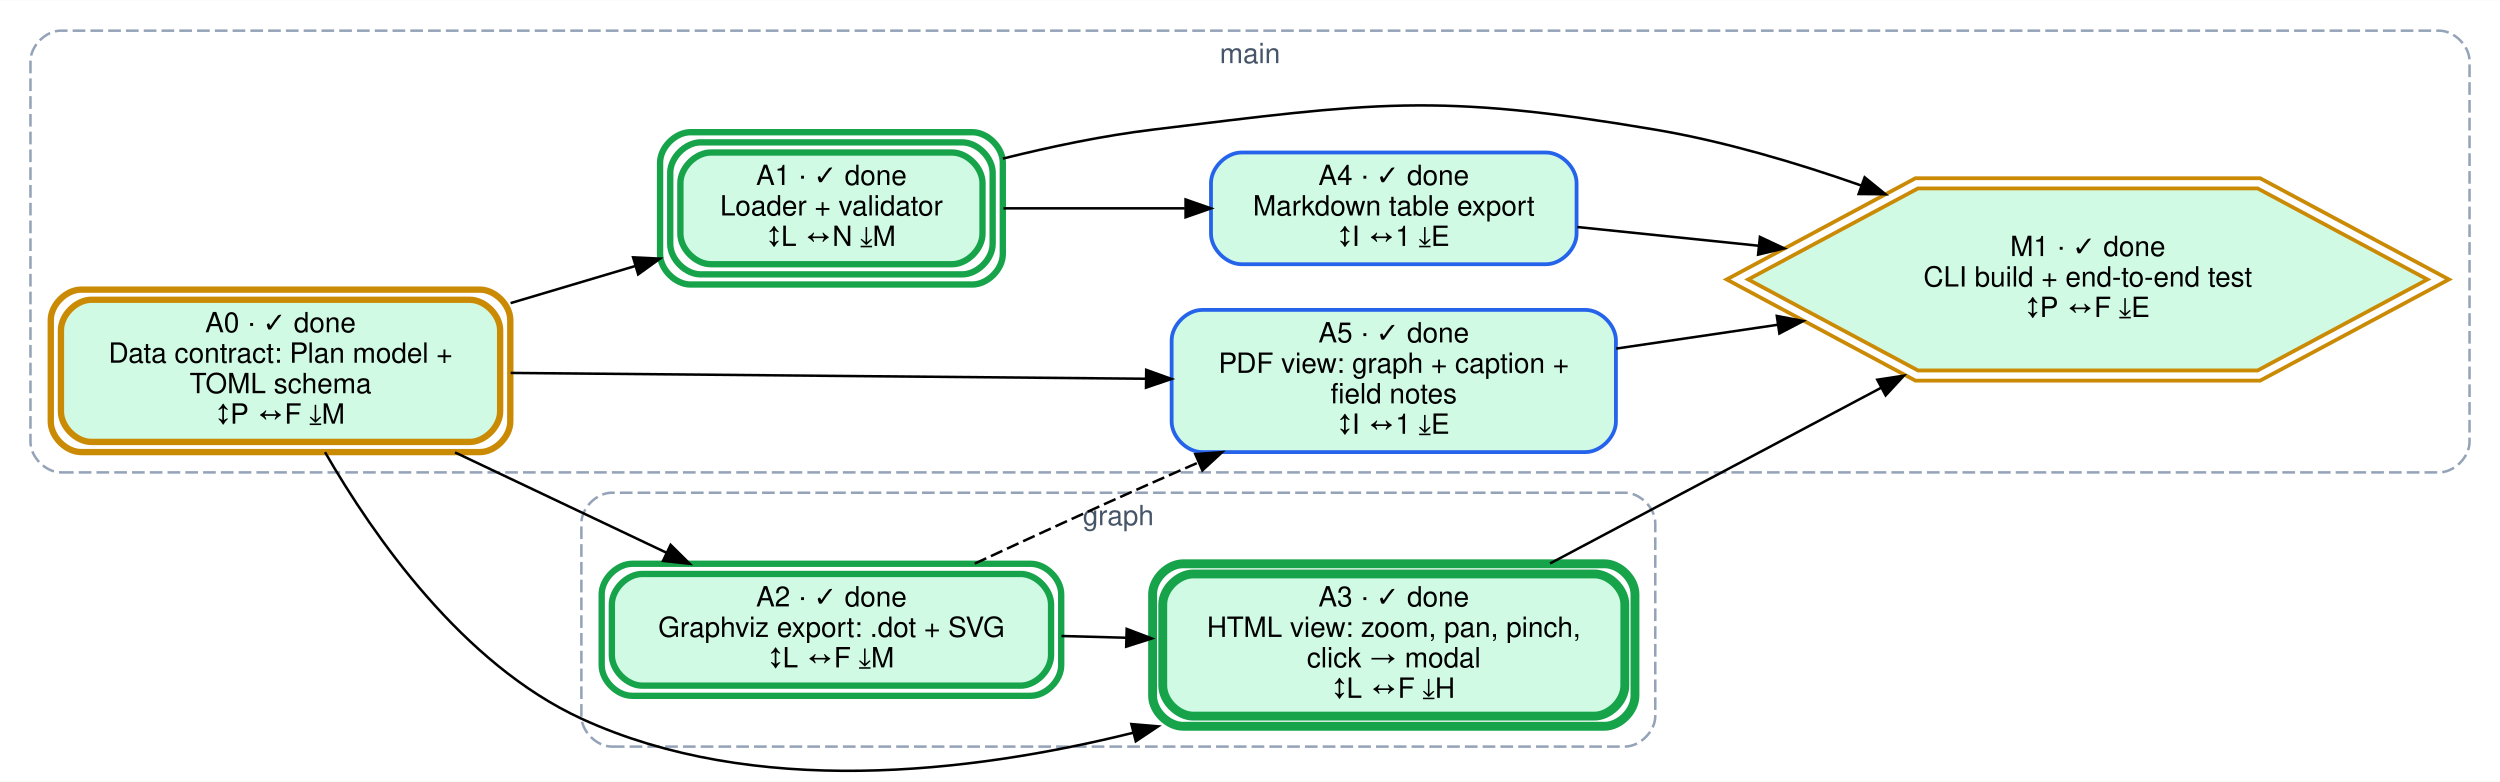
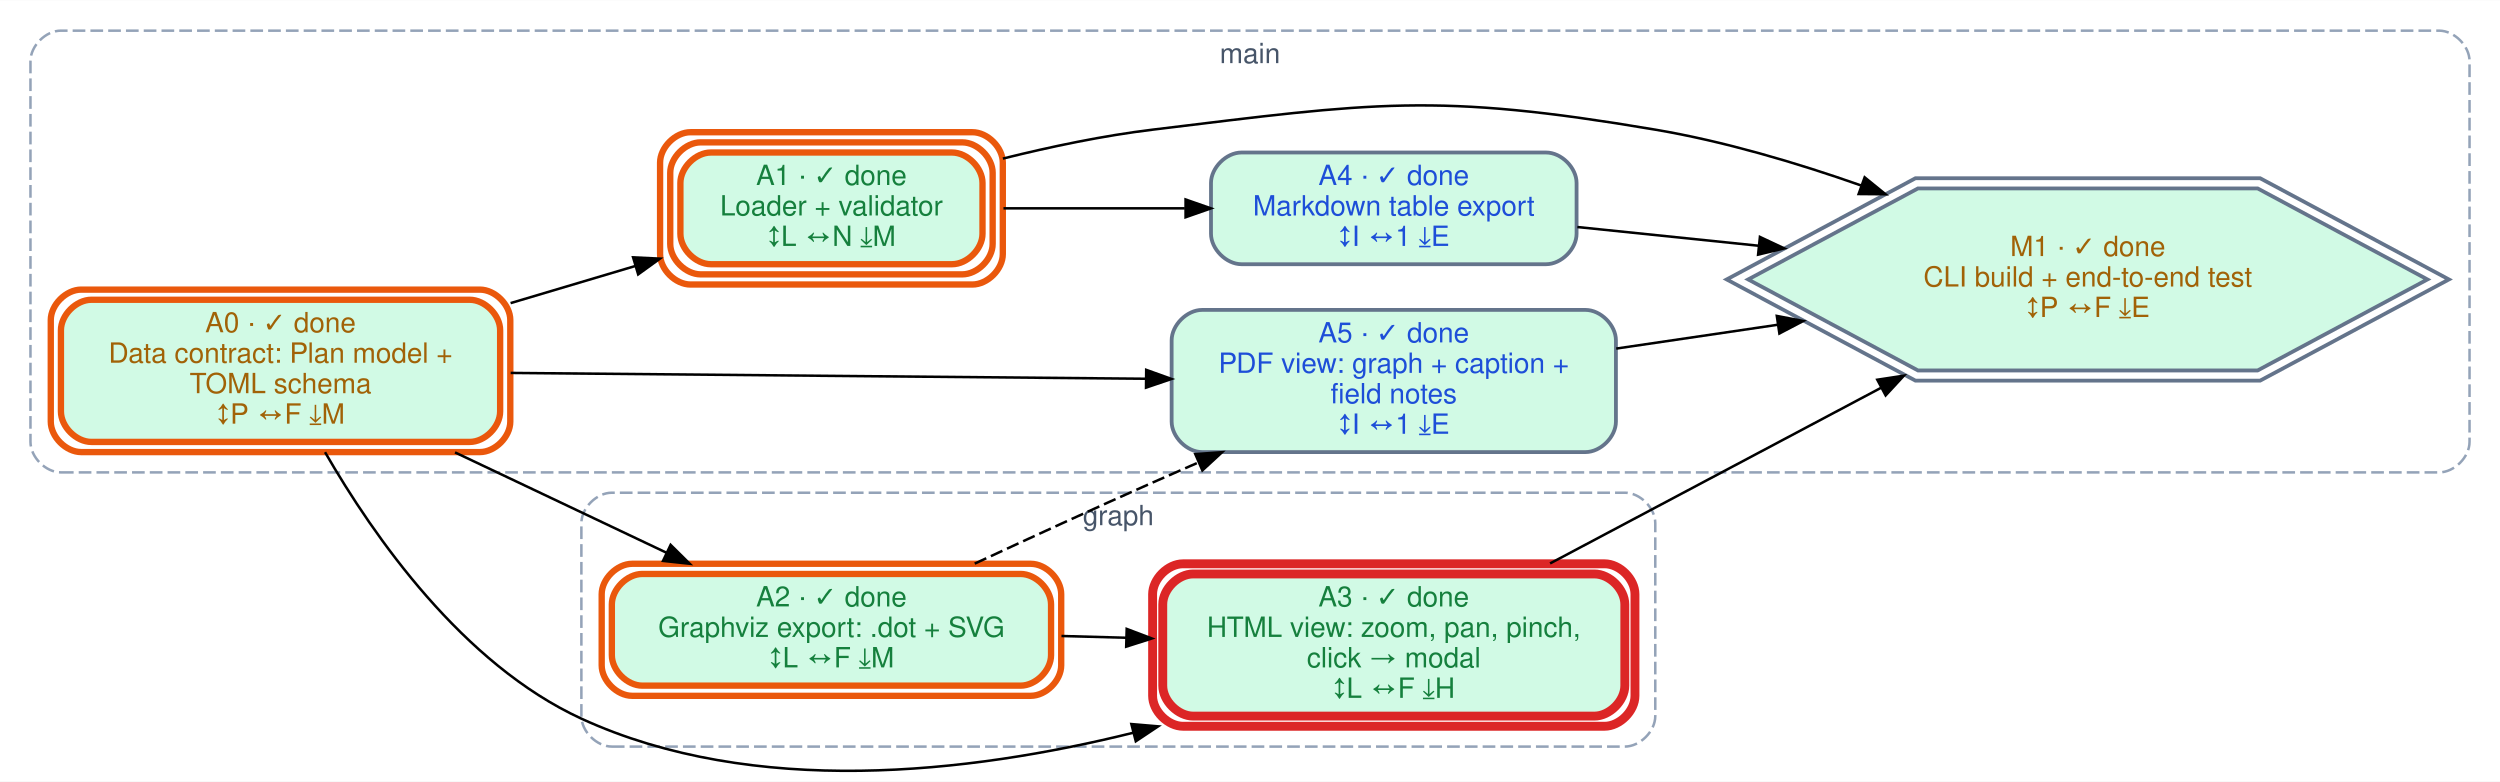
<svg xmlns="http://www.w3.org/2000/svg" width="985pt" height="308pt" viewBox="0.00 0.00 984.73 307.77">
  <g id="graph0" class="graph" transform="scale(1 1) rotate(0) translate(4 303.77)">
    <polygon fill="white" stroke="transparent" points="-4,4 -4,-303.77 980.73,-303.77 980.73,4 -4,4" />
    <g id="clust1" class="cluster lane">
      <path fill="none" stroke="#94a3b8" stroke-dasharray="5,2" d="M20,-117.77C20,-117.77 956.73,-117.77 956.73,-117.77 962.73,-117.77 968.73,-123.77 968.73,-129.77 968.73,-129.77 968.73,-279.77 968.73,-279.77 968.73,-285.77 962.73,-291.77 956.73,-291.77 956.73,-291.77 20,-291.77 20,-291.77 14,-291.77 8,-285.77 8,-279.77 8,-279.77 8,-129.77 8,-129.77 8,-123.77 14,-117.77 20,-117.77" />
      <text text-anchor="middle" x="488.37" y="-278.97" font-family="Helvetica,sans-Serif" font-size="11.00" fill="#475569">main</text>
    </g>
    <g id="clust2" class="cluster lane">
      <path fill="none" stroke="#94a3b8" stroke-dasharray="5,2" d="M237,-9.77C237,-9.77 636,-9.77 636,-9.77 642,-9.77 648,-15.77 648,-21.77 648,-21.77 648,-97.77 648,-97.77 648,-103.77 642,-109.77 636,-109.77 636,-109.77 237,-109.77 237,-109.77 231,-109.77 225,-103.77 225,-97.77 225,-97.77 225,-21.77 225,-21.77 225,-15.77 231,-9.77 237,-9.77" />
      <text text-anchor="middle" x="436.5" y="-96.97" font-family="Helvetica,sans-Serif" font-size="11.00" fill="#475569">graph</text>
    </g>
    <g id="node-A0" class="node kind-atom status-done scope-P amount-F complexity-M">
-       <path fill="#d1fae5" stroke="#ca8a04" stroke-width="2.5" d="M181,-185.77C181,-185.77 32,-185.77 32,-185.77 26,-185.77 20,-179.77 20,-173.77 20,-173.77 20,-141.77 20,-141.77 20,-135.77 26,-129.77 32,-129.77 32,-129.77 181,-129.77 181,-129.77 187,-129.77 193,-135.77 193,-141.77 193,-141.77 193,-173.77 193,-173.77 193,-179.77 187,-185.77 181,-185.77" />
-       <path fill="none" stroke="#ca8a04" stroke-width="2.5" d="M185,-189.77C185,-189.77 28,-189.77 28,-189.77 22,-189.77 16,-183.77 16,-177.77 16,-177.77 16,-137.77 16,-137.77 16,-131.77 22,-125.77 28,-125.77 28,-125.77 185,-125.77 185,-125.77 191,-125.77 197,-131.77 197,-137.77 197,-137.77 197,-177.77 197,-177.77 197,-183.77 191,-189.77 185,-189.77" />
-       <text text-anchor="middle" x="106.5" y="-172.97" font-family="Helvetica,sans-Serif" font-size="11.00">A0 · ✓ done</text>
-       <text text-anchor="middle" x="106.5" y="-160.97" font-family="Helvetica,sans-Serif" font-size="11.00">Data contract: Plan model +</text>
-       <text text-anchor="middle" x="106.5" y="-148.97" font-family="Helvetica,sans-Serif" font-size="11.00">TOML schema</text>
-       <text text-anchor="middle" x="106.5" y="-136.97" font-family="Helvetica,sans-Serif" font-size="11.00">↕P ↔F ⤓M</text>
+       <path fill="#d1fae5" stroke="#ea580c" stroke-width="2.5" d="M181,-185.77C181,-185.77 32,-185.77 32,-185.77 26,-185.77 20,-179.77 20,-173.77 20,-173.77 20,-141.77 20,-141.77 20,-135.77 26,-129.77 32,-129.77 32,-129.77 181,-129.77 181,-129.77 187,-129.77 193,-135.77 193,-141.77 193,-141.77 193,-173.77 193,-173.77 193,-179.77 187,-185.77 181,-185.77" />
+       <path fill="none" stroke="#ea580c" stroke-width="2.5" d="M185,-189.77C185,-189.77 28,-189.77 28,-189.77 22,-189.77 16,-183.77 16,-177.77 16,-177.77 16,-137.77 16,-137.77 16,-131.77 22,-125.77 28,-125.77 28,-125.77 185,-125.77 185,-125.77 191,-125.77 197,-131.77 197,-137.77 197,-137.77 197,-177.77 197,-177.77 197,-183.77 191,-189.77 185,-189.77" />
+       <text text-anchor="middle" x="106.5" y="-172.97" font-family="Helvetica,sans-Serif" font-size="11.00" fill="#a16207">A0 · ✓ done</text>
+       <text text-anchor="middle" x="106.5" y="-160.97" font-family="Helvetica,sans-Serif" font-size="11.00" fill="#a16207">Data contract: Plan model +</text>
+       <text text-anchor="middle" x="106.5" y="-148.97" font-family="Helvetica,sans-Serif" font-size="11.00" fill="#a16207">TOML schema</text>
+       <text text-anchor="middle" x="106.5" y="-136.97" font-family="Helvetica,sans-Serif" font-size="11.00" fill="#a16207">↕P ↔F ⤓M</text>
    </g>
    <g id="node-A1" class="node kind-atom status-done scope-L amount-N complexity-M">
-       <path fill="#d1fae5" stroke="#16a34a" stroke-width="2.5" d="M371,-243.77C371,-243.77 276,-243.77 276,-243.77 270,-243.77 264,-237.77 264,-231.77 264,-231.77 264,-211.77 264,-211.77 264,-205.77 270,-199.77 276,-199.77 276,-199.77 371,-199.77 371,-199.77 377,-199.77 383,-205.77 383,-211.77 383,-211.77 383,-231.77 383,-231.77 383,-237.77 377,-243.77 371,-243.77" />
-       <path fill="none" stroke="#16a34a" stroke-width="2.5" d="M375,-247.77C375,-247.77 272,-247.77 272,-247.77 266,-247.77 260,-241.77 260,-235.77 260,-235.77 260,-207.77 260,-207.77 260,-201.77 266,-195.77 272,-195.77 272,-195.77 375,-195.77 375,-195.77 381,-195.77 387,-201.77 387,-207.77 387,-207.77 387,-235.77 387,-235.77 387,-241.77 381,-247.77 375,-247.77" />
-       <path fill="none" stroke="#16a34a" stroke-width="2.5" d="M379,-251.77C379,-251.77 268,-251.77 268,-251.77 262,-251.77 256,-245.77 256,-239.77 256,-239.77 256,-203.77 256,-203.77 256,-197.77 262,-191.77 268,-191.77 268,-191.77 379,-191.77 379,-191.77 385,-191.77 391,-197.77 391,-203.77 391,-203.77 391,-239.77 391,-239.77 391,-245.77 385,-251.77 379,-251.77" />
-       <text text-anchor="middle" x="323.5" y="-230.97" font-family="Helvetica,sans-Serif" font-size="11.00">A1 · ✓ done</text>
-       <text text-anchor="middle" x="323.5" y="-218.97" font-family="Helvetica,sans-Serif" font-size="11.00">Loader + validator</text>
-       <text text-anchor="middle" x="323.5" y="-206.97" font-family="Helvetica,sans-Serif" font-size="11.00">↕L ↔N ⤓M</text>
+       <path fill="#d1fae5" stroke="#ea580c" stroke-width="2.5" d="M371,-243.77C371,-243.77 276,-243.77 276,-243.77 270,-243.77 264,-237.77 264,-231.77 264,-231.77 264,-211.77 264,-211.77 264,-205.77 270,-199.77 276,-199.77 276,-199.77 371,-199.77 371,-199.77 377,-199.77 383,-205.77 383,-211.77 383,-211.77 383,-231.77 383,-231.77 383,-237.77 377,-243.77 371,-243.77" />
+       <path fill="none" stroke="#ea580c" stroke-width="2.5" d="M375,-247.77C375,-247.77 272,-247.77 272,-247.77 266,-247.77 260,-241.77 260,-235.77 260,-235.77 260,-207.77 260,-207.77 260,-201.77 266,-195.77 272,-195.77 272,-195.77 375,-195.77 375,-195.77 381,-195.77 387,-201.77 387,-207.77 387,-207.77 387,-235.77 387,-235.77 387,-241.77 381,-247.77 375,-247.77" />
+       <path fill="none" stroke="#ea580c" stroke-width="2.5" d="M379,-251.77C379,-251.77 268,-251.77 268,-251.77 262,-251.77 256,-245.77 256,-239.77 256,-239.77 256,-203.77 256,-203.77 256,-197.77 262,-191.77 268,-191.77 268,-191.77 379,-191.77 379,-191.77 385,-191.77 391,-197.77 391,-203.77 391,-203.77 391,-239.77 391,-239.77 391,-245.77 385,-251.77 379,-251.77" />
+       <text text-anchor="middle" x="323.5" y="-230.97" font-family="Helvetica,sans-Serif" font-size="11.00" fill="#15803d">A1 · ✓ done</text>
+       <text text-anchor="middle" x="323.5" y="-218.97" font-family="Helvetica,sans-Serif" font-size="11.00" fill="#15803d">Loader + validator</text>
+       <text text-anchor="middle" x="323.5" y="-206.97" font-family="Helvetica,sans-Serif" font-size="11.00" fill="#15803d">↕L ↔N ⤓M</text>
    </g>
    <g id="edge1" class="edge seam-build">
      <path fill="none" stroke="black" d="M197.12,-184.45C213.44,-189.31 230.32,-194.34 246.21,-199.06" />
      <polygon fill="black" stroke="black" points="245.37,-202.47 255.96,-201.97 247.37,-195.76 245.37,-202.47" />
    </g>
    <g id="node-A5" class="node kind-atom status-done scope-I amount-1 complexity-E">
-       <path fill="#d1fae5" stroke="#2563eb" stroke-width="1.5" d="M620.5,-181.77C620.5,-181.77 469.5,-181.77 469.5,-181.77 463.5,-181.77 457.5,-175.77 457.5,-169.77 457.5,-169.77 457.5,-137.77 457.5,-137.77 457.5,-131.77 463.5,-125.77 469.5,-125.77 469.5,-125.77 620.5,-125.77 620.5,-125.77 626.5,-125.77 632.5,-131.77 632.5,-137.77 632.5,-137.77 632.5,-169.77 632.5,-169.77 632.5,-175.77 626.5,-181.77 620.5,-181.77" />
-       <text text-anchor="middle" x="545" y="-168.97" font-family="Helvetica,sans-Serif" font-size="11.00">A5 · ✓ done</text>
-       <text text-anchor="middle" x="545" y="-156.97" font-family="Helvetica,sans-Serif" font-size="11.00">PDF view: graph + caption +</text>
-       <text text-anchor="middle" x="545" y="-144.97" font-family="Helvetica,sans-Serif" font-size="11.00">field notes</text>
-       <text text-anchor="middle" x="545" y="-132.97" font-family="Helvetica,sans-Serif" font-size="11.00">↕I ↔1 ⤓E</text>
+       <path fill="#d1fae5" stroke="#64748b" stroke-width="1.5" d="M620.5,-181.77C620.5,-181.77 469.5,-181.77 469.5,-181.77 463.5,-181.77 457.5,-175.77 457.5,-169.77 457.5,-169.77 457.5,-137.77 457.5,-137.77 457.5,-131.77 463.5,-125.77 469.5,-125.77 469.5,-125.77 620.5,-125.77 620.5,-125.77 626.5,-125.77 632.5,-131.77 632.5,-137.77 632.5,-137.77 632.5,-169.77 632.5,-169.77 632.5,-175.77 626.5,-181.77 620.5,-181.77" />
+       <text text-anchor="middle" x="545" y="-168.97" font-family="Helvetica,sans-Serif" font-size="11.00" fill="#1d4ed8">A5 · ✓ done</text>
+       <text text-anchor="middle" x="545" y="-156.97" font-family="Helvetica,sans-Serif" font-size="11.00" fill="#1d4ed8">PDF view: graph + caption +</text>
+       <text text-anchor="middle" x="545" y="-144.97" font-family="Helvetica,sans-Serif" font-size="11.00" fill="#1d4ed8">field notes</text>
+       <text text-anchor="middle" x="545" y="-132.97" font-family="Helvetica,sans-Serif" font-size="11.00" fill="#1d4ed8">↕I ↔1 ⤓E</text>
    </g>
    <g id="edge6" class="edge seam-build">
      <path fill="none" stroke="black" d="M197.15,-156.95C269.95,-156.29 372.42,-155.35 447.1,-154.66" />
      <polygon fill="black" stroke="black" points="447.48,-158.16 457.44,-154.57 447.41,-151.16 447.48,-158.16" />
    </g>
    <g id="node-A2" class="node kind-atom status-done scope-L amount-F complexity-M">
-       <path fill="#d1fae5" stroke="#16a34a" stroke-width="2.5" d="M398,-77.77C398,-77.77 249,-77.77 249,-77.77 243,-77.77 237,-71.77 237,-65.77 237,-65.77 237,-45.77 237,-45.77 237,-39.77 243,-33.77 249,-33.77 249,-33.77 398,-33.77 398,-33.77 404,-33.77 410,-39.77 410,-45.77 410,-45.77 410,-65.77 410,-65.77 410,-71.77 404,-77.77 398,-77.77" />
-       <path fill="none" stroke="#16a34a" stroke-width="2.5" d="M402,-81.77C402,-81.77 245,-81.77 245,-81.77 239,-81.77 233,-75.77 233,-69.77 233,-69.77 233,-41.77 233,-41.77 233,-35.77 239,-29.77 245,-29.77 245,-29.77 402,-29.77 402,-29.77 408,-29.77 414,-35.77 414,-41.77 414,-41.77 414,-69.77 414,-69.77 414,-75.77 408,-81.77 402,-81.77" />
-       <text text-anchor="middle" x="323.5" y="-64.97" font-family="Helvetica,sans-Serif" font-size="11.00">A2 · ✓ done</text>
-       <text text-anchor="middle" x="323.5" y="-52.97" font-family="Helvetica,sans-Serif" font-size="11.00">Graphviz export: .dot + SVG</text>
-       <text text-anchor="middle" x="323.5" y="-40.97" font-family="Helvetica,sans-Serif" font-size="11.00">↕L ↔F ⤓M</text>
+       <path fill="#d1fae5" stroke="#ea580c" stroke-width="2.5" d="M398,-77.77C398,-77.77 249,-77.77 249,-77.77 243,-77.77 237,-71.77 237,-65.77 237,-65.77 237,-45.77 237,-45.77 237,-39.77 243,-33.77 249,-33.77 249,-33.77 398,-33.77 398,-33.77 404,-33.77 410,-39.77 410,-45.77 410,-45.77 410,-65.77 410,-65.77 410,-71.77 404,-77.77 398,-77.77" />
+       <path fill="none" stroke="#ea580c" stroke-width="2.5" d="M402,-81.77C402,-81.77 245,-81.77 245,-81.77 239,-81.77 233,-75.77 233,-69.77 233,-69.77 233,-41.77 233,-41.77 233,-35.77 239,-29.77 245,-29.77 245,-29.77 402,-29.77 402,-29.77 408,-29.77 414,-35.77 414,-41.77 414,-41.77 414,-69.77 414,-69.77 414,-75.77 408,-81.77 402,-81.77" />
+       <text text-anchor="middle" x="323.5" y="-64.97" font-family="Helvetica,sans-Serif" font-size="11.00" fill="#15803d">A2 · ✓ done</text>
+       <text text-anchor="middle" x="323.5" y="-52.97" font-family="Helvetica,sans-Serif" font-size="11.00" fill="#15803d">Graphviz export: .dot + SVG</text>
+       <text text-anchor="middle" x="323.5" y="-40.97" font-family="Helvetica,sans-Serif" font-size="11.00" fill="#15803d">↕L ↔F ⤓M</text>
    </g>
    <g id="edge2" class="edge seam-build">
      <path fill="none" stroke="black" d="M175.23,-125.64C201.88,-113 232.32,-98.56 258.58,-86.1" />
      <polygon fill="black" stroke="black" points="260.15,-89.23 267.68,-81.78 257.15,-82.91 260.15,-89.23" />
    </g>
    <g id="node-A3" class="node kind-atom status-done scope-L amount-F complexity-H">
-       <path fill="#d1fae5" stroke="#16a34a" stroke-width="3.5" d="M624,-77.77C624,-77.77 466,-77.77 466,-77.77 460,-77.77 454,-71.77 454,-65.77 454,-65.77 454,-33.77 454,-33.77 454,-27.77 460,-21.77 466,-21.77 466,-21.77 624,-21.77 624,-21.77 630,-21.77 636,-27.77 636,-33.77 636,-33.77 636,-65.77 636,-65.77 636,-71.77 630,-77.77 624,-77.77" />
-       <path fill="none" stroke="#16a34a" stroke-width="3.5" d="M628,-81.77C628,-81.77 462,-81.77 462,-81.77 456,-81.77 450,-75.77 450,-69.77 450,-69.77 450,-29.77 450,-29.77 450,-23.77 456,-17.77 462,-17.77 462,-17.77 628,-17.77 628,-17.77 634,-17.77 640,-23.77 640,-29.77 640,-29.77 640,-69.77 640,-69.77 640,-75.77 634,-81.77 628,-81.77" />
-       <text text-anchor="middle" x="545" y="-64.97" font-family="Helvetica,sans-Serif" font-size="11.00">A3 · ✓ done</text>
-       <text text-anchor="middle" x="545" y="-52.97" font-family="Helvetica,sans-Serif" font-size="11.00">HTML view: zoom, pan, pinch,</text>
-       <text text-anchor="middle" x="545" y="-40.97" font-family="Helvetica,sans-Serif" font-size="11.00">click → modal</text>
-       <text text-anchor="middle" x="545" y="-28.97" font-family="Helvetica,sans-Serif" font-size="11.00">↕L ↔F ⤓H</text>
+       <path fill="#d1fae5" stroke="#dc2626" stroke-width="3.5" d="M624,-77.77C624,-77.77 466,-77.77 466,-77.77 460,-77.77 454,-71.77 454,-65.77 454,-65.77 454,-33.77 454,-33.77 454,-27.77 460,-21.77 466,-21.77 466,-21.77 624,-21.77 624,-21.77 630,-21.77 636,-27.77 636,-33.77 636,-33.77 636,-65.77 636,-65.77 636,-71.77 630,-77.77 624,-77.77" />
+       <path fill="none" stroke="#dc2626" stroke-width="3.5" d="M628,-81.77C628,-81.77 462,-81.77 462,-81.77 456,-81.77 450,-75.77 450,-69.77 450,-69.77 450,-29.77 450,-29.77 450,-23.77 456,-17.77 462,-17.77 462,-17.77 628,-17.77 628,-17.77 634,-17.77 640,-23.77 640,-29.77 640,-29.77 640,-69.77 640,-69.77 640,-75.77 634,-81.77 628,-81.77" />
+       <text text-anchor="middle" x="545" y="-64.97" font-family="Helvetica,sans-Serif" font-size="11.00" fill="#15803d">A3 · ✓ done</text>
+       <text text-anchor="middle" x="545" y="-52.97" font-family="Helvetica,sans-Serif" font-size="11.00" fill="#15803d">HTML view: zoom, pan, pinch,</text>
+       <text text-anchor="middle" x="545" y="-40.97" font-family="Helvetica,sans-Serif" font-size="11.00" fill="#15803d">click → modal</text>
+       <text text-anchor="middle" x="545" y="-28.97" font-family="Helvetica,sans-Serif" font-size="11.00" fill="#15803d">↕L ↔F ⤓H</text>
    </g>
    <g id="edge3" class="edge seam-build">
      <path fill="none" stroke="black" d="M124.03,-125.73C143.22,-92.43 178.31,-42.24 225,-20.77 292.88,10.43 377.38,0.9 442.35,-15.21" />
      <polygon fill="black" stroke="black" points="441.64,-18.64 452.2,-17.74 443.38,-11.86 441.64,-18.64" />
    </g>
    <g id="node-A4" class="node kind-atom status-done scope-I amount-1 complexity-E">
-       <path fill="#d1fae5" stroke="#2563eb" stroke-width="1.5" d="M605,-243.77C605,-243.77 485,-243.77 485,-243.77 479,-243.77 473,-237.77 473,-231.77 473,-231.77 473,-211.77 473,-211.77 473,-205.77 479,-199.77 485,-199.77 485,-199.77 605,-199.77 605,-199.77 611,-199.77 617,-205.77 617,-211.77 617,-211.77 617,-231.77 617,-231.77 617,-237.77 611,-243.77 605,-243.77" />
-       <text text-anchor="middle" x="545" y="-230.97" font-family="Helvetica,sans-Serif" font-size="11.00">A4 · ✓ done</text>
-       <text text-anchor="middle" x="545" y="-218.97" font-family="Helvetica,sans-Serif" font-size="11.00">Markdown table export</text>
-       <text text-anchor="middle" x="545" y="-206.97" font-family="Helvetica,sans-Serif" font-size="11.00">↕I ↔1 ⤓E</text>
+       <path fill="#d1fae5" stroke="#64748b" stroke-width="1.5" d="M605,-243.77C605,-243.77 485,-243.77 485,-243.77 479,-243.77 473,-237.77 473,-231.77 473,-231.77 473,-211.77 473,-211.77 473,-205.77 479,-199.77 485,-199.77 485,-199.77 605,-199.77 605,-199.77 611,-199.77 617,-205.77 617,-211.77 617,-211.77 617,-231.77 617,-231.77 617,-237.77 611,-243.77 605,-243.77" />
+       <text text-anchor="middle" x="545" y="-230.97" font-family="Helvetica,sans-Serif" font-size="11.00" fill="#1d4ed8">A4 · ✓ done</text>
+       <text text-anchor="middle" x="545" y="-218.97" font-family="Helvetica,sans-Serif" font-size="11.00" fill="#1d4ed8">Markdown table export</text>
+       <text text-anchor="middle" x="545" y="-206.97" font-family="Helvetica,sans-Serif" font-size="11.00" fill="#1d4ed8">↕I ↔1 ⤓E</text>
    </g>
    <g id="edge5" class="edge seam-build">
      <path fill="none" stroke="black" d="M391.25,-221.77C413.77,-221.77 439.17,-221.77 462.69,-221.77" />
      <polygon fill="black" stroke="black" points="462.99,-225.27 472.99,-221.77 462.99,-218.27 462.99,-225.27" />
    </g>
    <g id="node-M1" class="node kind-merge status-done scope-P amount-F complexity-E">
-       <polygon fill="#d1fae5" stroke="#ca8a04" stroke-width="1.5" points="952.14,-193.77 885.25,-229.63 751.48,-229.63 684.59,-193.77 751.48,-157.92 885.25,-157.92 952.14,-193.77" />
-       <polygon fill="none" stroke="#ca8a04" stroke-width="1.5" points="960.6,-193.77 886.26,-233.63 750.47,-233.63 676.13,-193.77 750.47,-153.92 886.26,-153.92 960.6,-193.77" />
-       <text text-anchor="middle" x="818.37" y="-202.97" font-family="Helvetica,sans-Serif" font-size="11.00">M1 · ✓ done</text>
-       <text text-anchor="middle" x="818.37" y="-190.97" font-family="Helvetica,sans-Serif" font-size="11.00">CLI build + end-to-end test</text>
-       <text text-anchor="middle" x="818.37" y="-178.97" font-family="Helvetica,sans-Serif" font-size="11.00">↕P ↔F ⤓E</text>
+       <polygon fill="#d1fae5" stroke="#64748b" stroke-width="1.5" points="952.14,-193.77 885.25,-229.63 751.48,-229.63 684.59,-193.77 751.48,-157.92 885.25,-157.92 952.14,-193.77" />
+       <polygon fill="none" stroke="#64748b" stroke-width="1.5" points="960.6,-193.77 886.26,-233.63 750.47,-233.63 676.13,-193.77 750.47,-153.92 886.26,-153.92 960.6,-193.77" />
+       <text text-anchor="middle" x="818.37" y="-202.97" font-family="Helvetica,sans-Serif" font-size="11.00" fill="#a16207">M1 · ✓ done</text>
+       <text text-anchor="middle" x="818.37" y="-190.97" font-family="Helvetica,sans-Serif" font-size="11.00" fill="#a16207">CLI build + end-to-end test</text>
+       <text text-anchor="middle" x="818.37" y="-178.97" font-family="Helvetica,sans-Serif" font-size="11.00" fill="#a16207">↕P ↔F ⤓E</text>
    </g>
    <g id="edge8" class="edge seam-build">
      <path fill="none" stroke="black" d="M391.03,-241.38C409.91,-246.08 430.62,-250.42 450,-252.77 537.36,-263.4 561.23,-267.46 648,-252.77 674.95,-248.21 703.33,-239.84 729,-230.81" />
      <polygon fill="black" stroke="black" points="730.47,-234 738.69,-227.33 728.1,-227.42 730.47,-234" />
    </g>
    <g id="edge10" class="edge seam-build">
      <path fill="none" stroke="black" d="M617.3,-214.42C639.24,-212.15 664.11,-209.59 688.68,-207.05" />
      <polygon fill="black" stroke="black" points="689.22,-210.52 698.8,-206.01 688.5,-203.55 689.22,-210.52" />
    </g>
    <g id="edge11" class="edge seam-build">
      <path fill="none" stroke="black" d="M632.61,-166.54C652.83,-169.52 674.73,-172.75 696.14,-175.91" />
      <polygon fill="black" stroke="black" points="695.87,-179.4 706.27,-177.4 696.89,-172.48 695.87,-179.4" />
    </g>
    <g id="edge7" class="edge seam-runtime">
      <path fill="none" stroke="black" stroke-dasharray="5,2" d="M379.94,-81.84C401.71,-91.96 426.96,-103.55 450,-113.77 455.8,-116.35 461.81,-118.98 467.87,-121.61" />
      <polygon fill="black" stroke="black" points="466.82,-124.97 477.39,-125.73 469.6,-118.55 466.82,-124.97" />
    </g>
    <g id="edge4" class="edge seam-build">
      <path fill="none" stroke="black" d="M414.1,-53.33C422.53,-53.1 431.13,-52.86 439.69,-52.63" />
      <polygon fill="black" stroke="black" points="439.8,-56.12 449.7,-52.35 439.6,-49.13 439.8,-56.12" />
    </g>
    <g id="edge9" class="edge seam-build">
      <path fill="none" stroke="black" d="M606.56,-81.91C644.98,-102.3 695.13,-128.91 736.88,-151.07" />
      <polygon fill="black" stroke="black" points="735.45,-154.27 745.93,-155.87 738.74,-148.09 735.45,-154.27" />
    </g>
  </g>
</svg>
